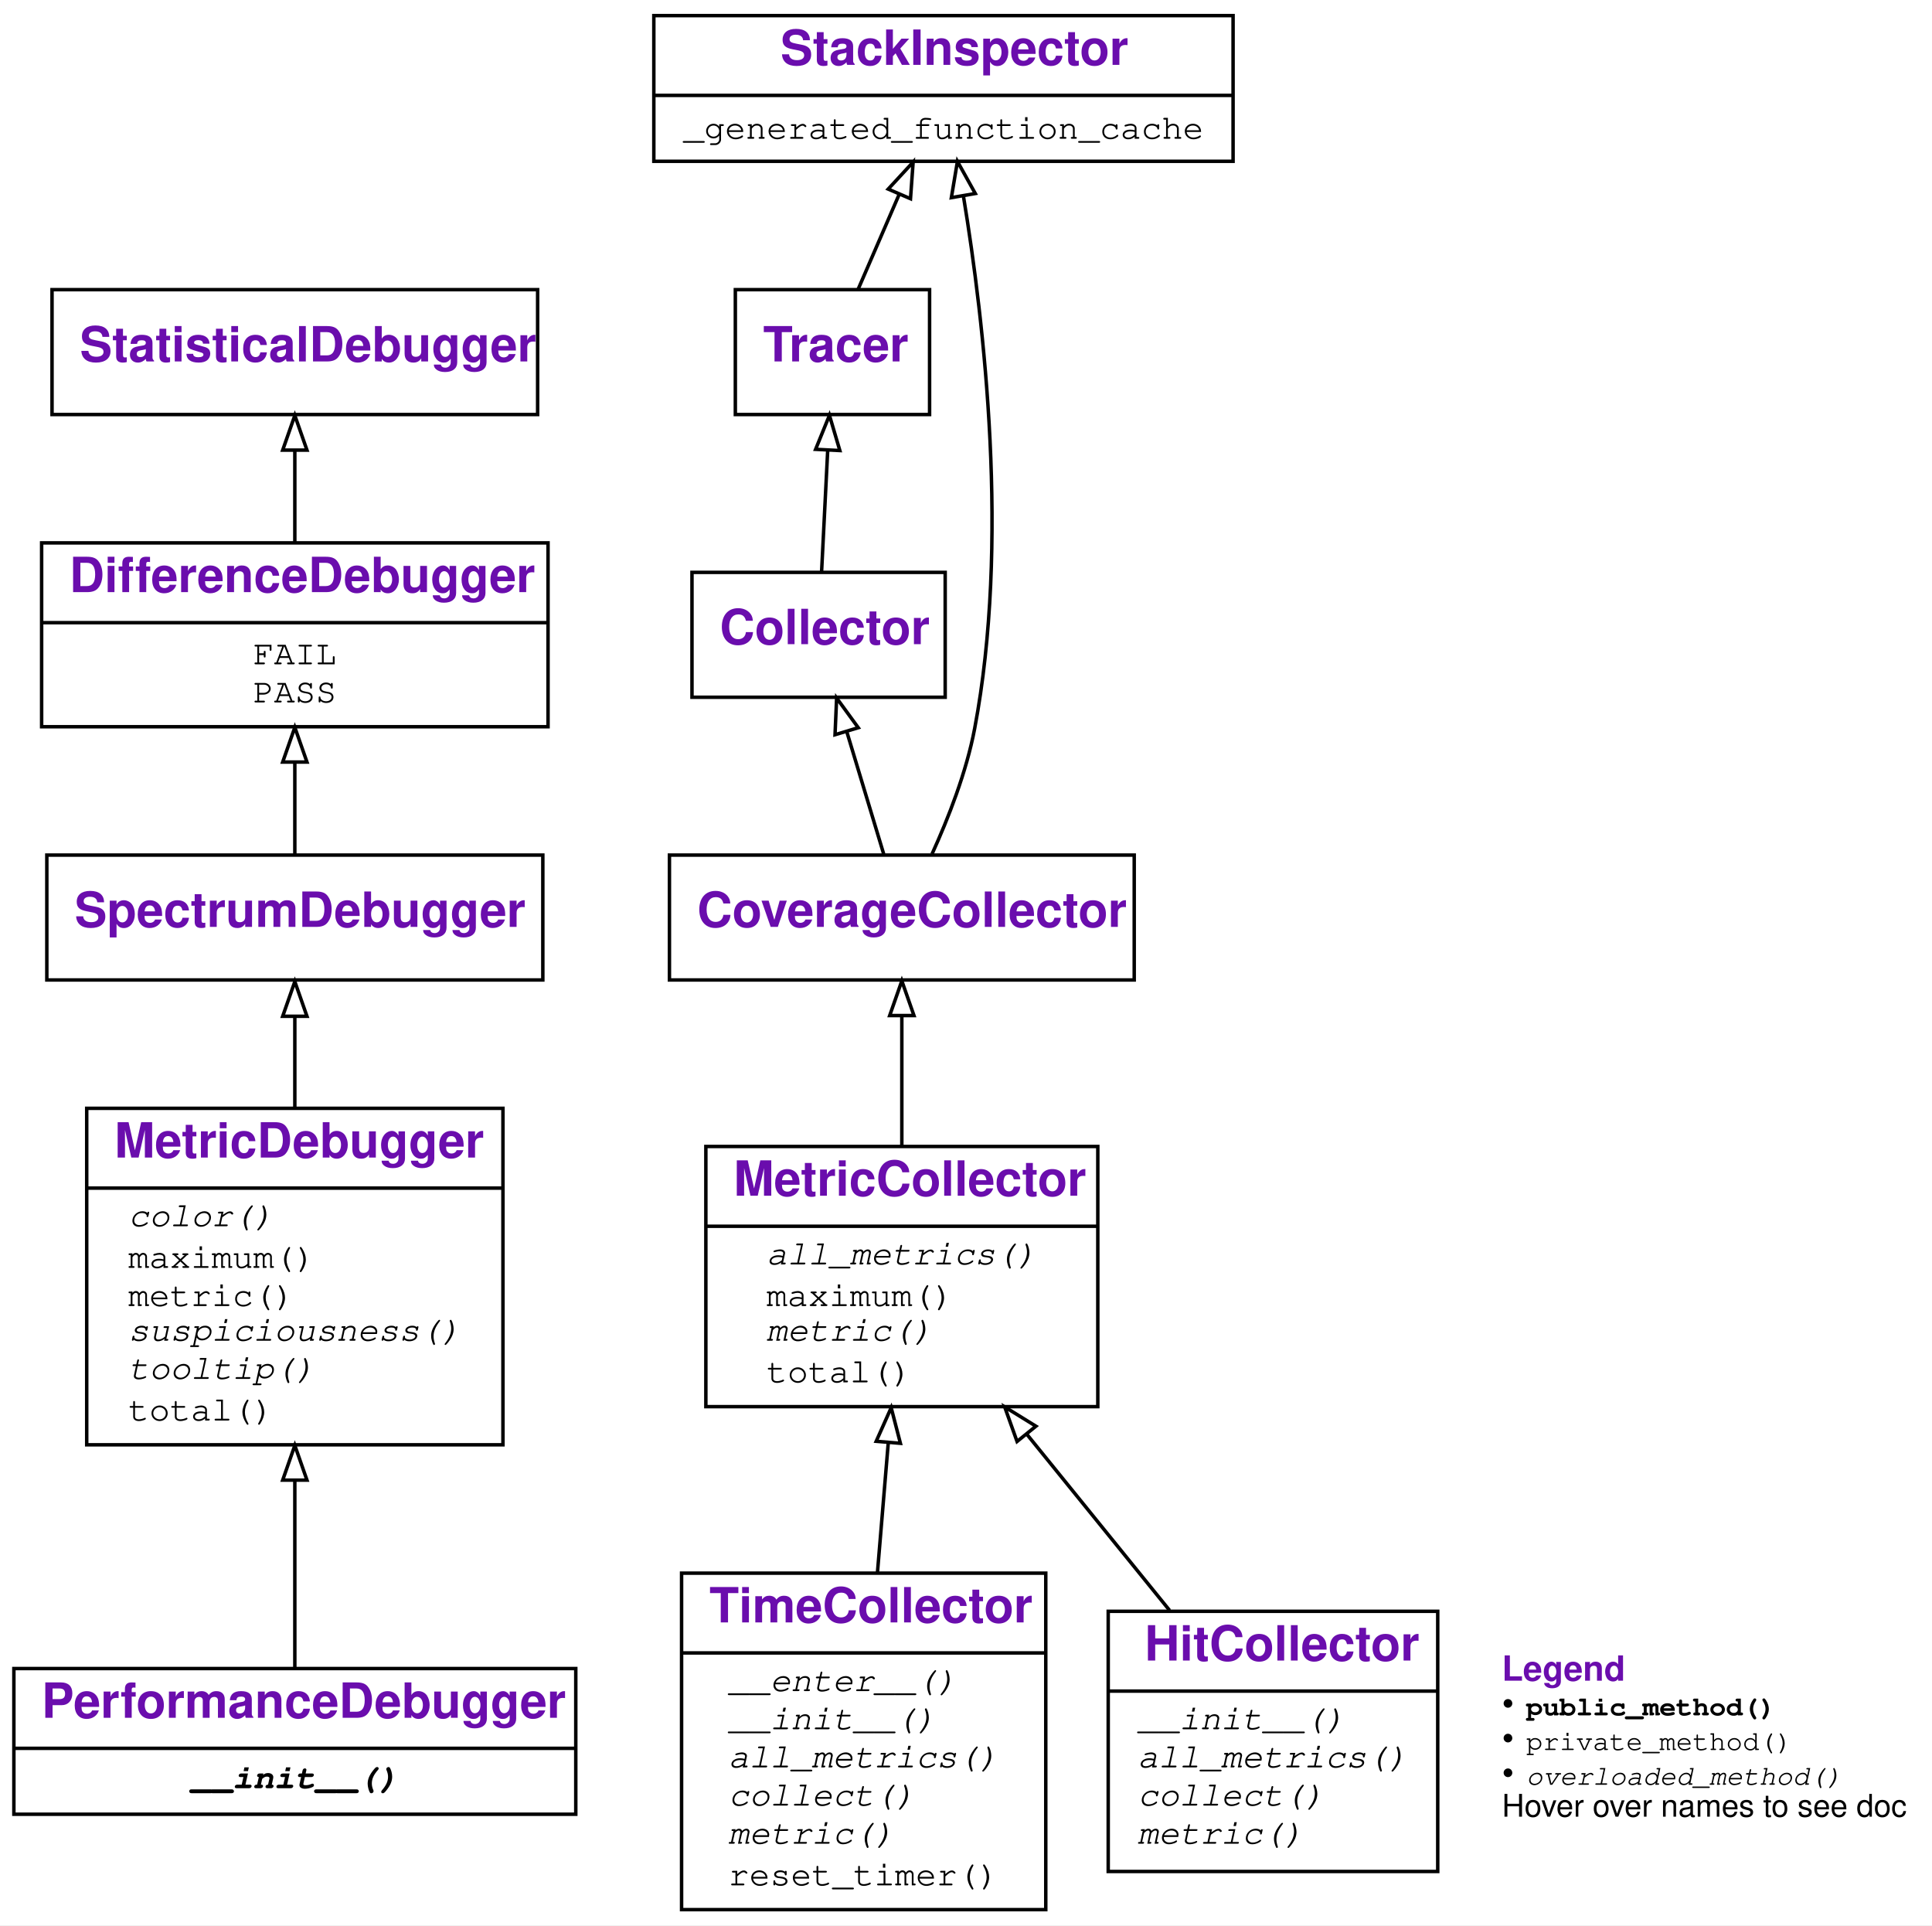
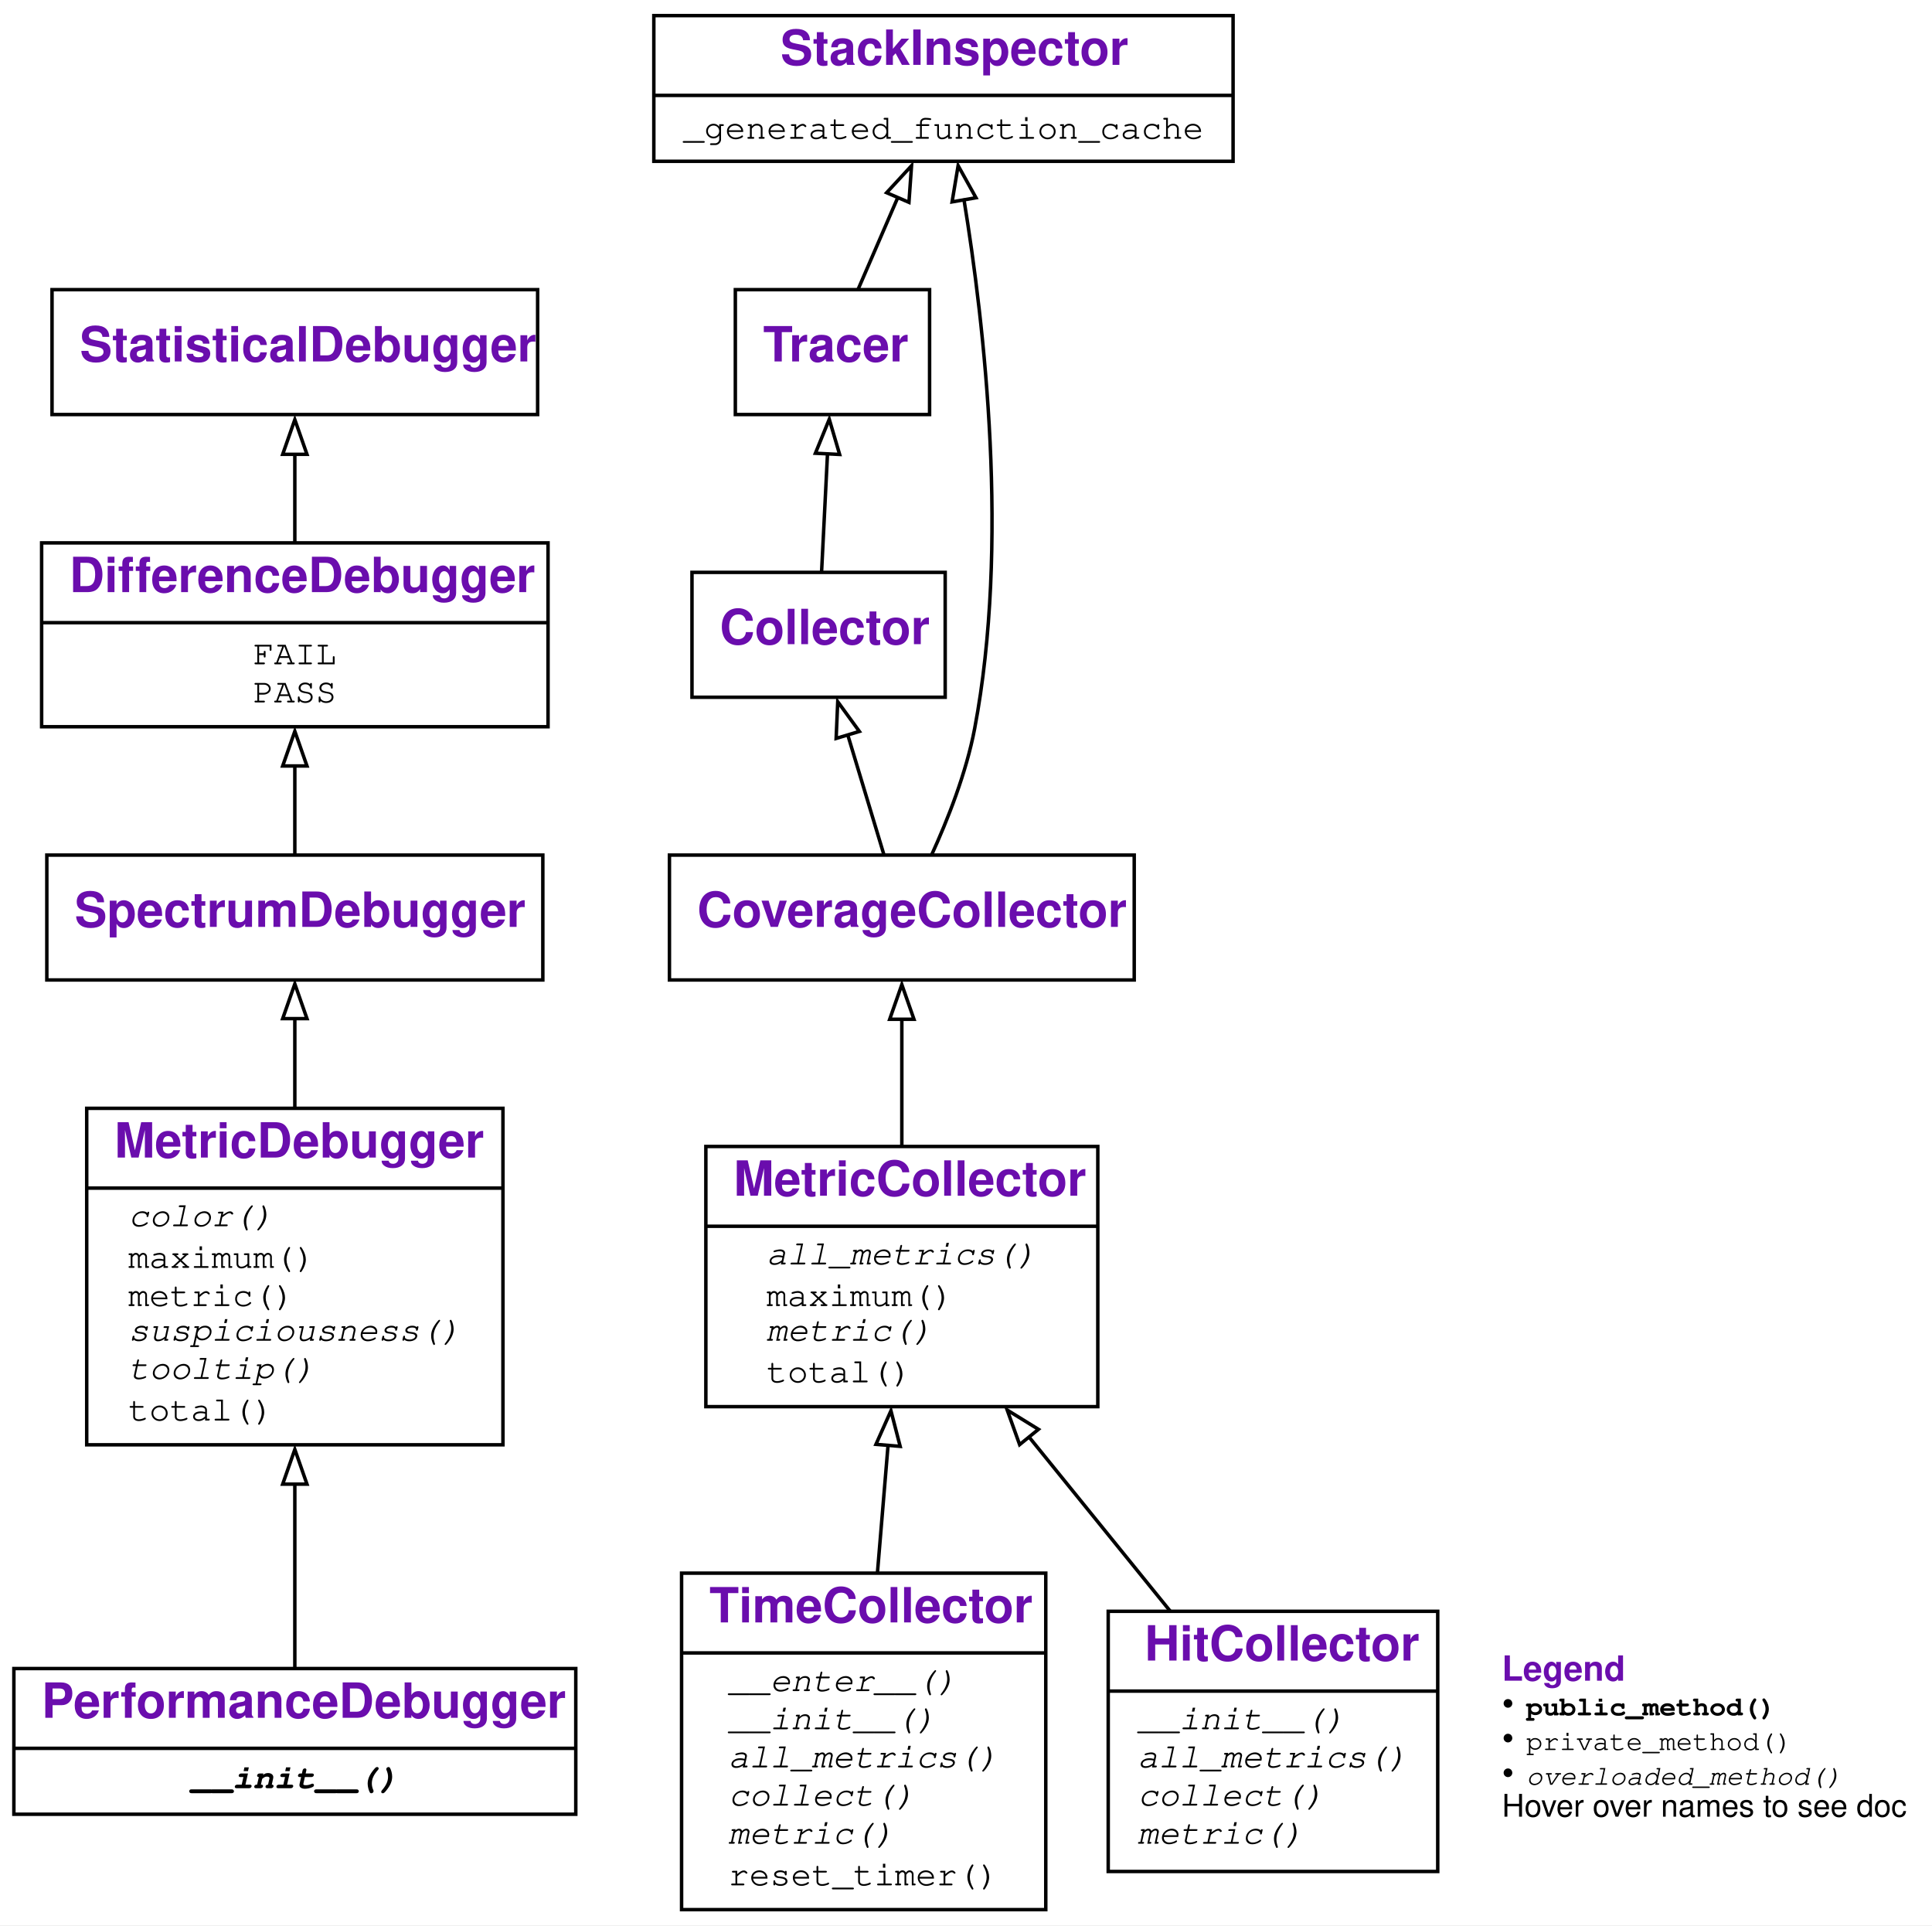
<svg xmlns="http://www.w3.org/2000/svg" xmlns:xlink="http://www.w3.org/1999/xlink" width="557pt" height="555pt" viewBox="0.00 0.00 557.00 555.00">
  <g id="graph0" class="graph" transform="scale(1 1) rotate(0) translate(4 551)">
    <g id="a_graph0">
      <a xlink:title="PerformanceDebugger class hierarchy">
-         <polygon fill="white" stroke="transparent" points="-4,4 -4,-551 553,-551 553,4 -4,4" />
+         <polygon fill="white" stroke="none" points="-4,4 -4,-551 553,-551 553,4 -4,4" />
      </a>
    </g>
    <g id="node1" class="node">
      <g id="a_node1">
        <a xlink:href="#" xlink:title="class PerformanceDebugger:&#10;Collect and visualize a metric">
          <polygon fill="none" stroke="black" points="0,-28 0,-70 162,-70 162,-28 0,-28" />
          <text text-anchor="start" x="8" y="-55.8" font-family="Raleway, Helvetica, Arial, sans-serif" font-weight="bold" font-size="14.00" fill="#6a0dad">PerformanceDebugger</text>
-           <polyline fill="none" stroke="black" points="0,-47 162,-47 " />
+           <polyline fill="none" stroke="black" points="0,-47 162,-47" />
          <g id="a_node1_0">
            <a xlink:href="#" xlink:title="PerformanceDebugger">
              <g id="a_node1_1">
                <a xlink:href="#" xlink:title="__init__(self, collector_class: Type, log: bool = False):&#10;Constructor. Use instances of `collector_class` to collect events.">
                  <text text-anchor="start" x="51" y="-35.5" font-family="'Fira Mono', 'Source Code Pro', 'Courier', monospace" font-weight="bold" font-style="italic" font-size="10.00">__init__()</text>
                </a>
              </g>
            </a>
          </g>
        </a>
      </g>
    </g>
    <g id="node2" class="node">
      <g id="a_node2">
        <a xlink:href="#" xlink:title="class MetricDebugger:&#10;Visualize a metric">
          <polygon fill="none" stroke="black" points="21,-134.5 21,-231.5 141,-231.5 141,-134.5 21,-134.5" />
          <text text-anchor="start" x="29" y="-217.3" font-family="Raleway, Helvetica, Arial, sans-serif" font-weight="bold" font-size="14.00" fill="#6a0dad">MetricDebugger</text>
-           <polyline fill="none" stroke="black" points="21,-208.5 141,-208.5 " />
+           <polyline fill="none" stroke="black" points="21,-208.5 141,-208.5" />
          <g id="a_node2_2">
            <a xlink:href="#" xlink:title="MetricDebugger">
              <g id="a_node2_3">
                <a xlink:href="#" xlink:title="color(self, location: Tuple[str, int]) -&gt; str:&#10;Return a color for the given event, or None.&#10;To be overloaded in subclasses.">
                  <text text-anchor="start" x="33" y="-197.5" font-family="'Fira Mono', 'Source Code Pro', 'Courier', monospace" font-style="italic" font-size="10.00">color()</text>
                </a>
              </g>
              <g id="a_node2_4">
                <a xlink:href="#" xlink:title="maximum(self, func_name: str) -&gt; float">
                  <text text-anchor="start" x="33" y="-185.5" font-family="'Fira Mono', 'Source Code Pro', 'Courier', monospace" font-size="10.00">maximum()</text>
                </a>
              </g>
              <g id="a_node2_5">
                <a xlink:href="#" xlink:title="metric(self, location: Tuple[str, int]) -&gt; float">
                  <text text-anchor="start" x="33" y="-174.5" font-family="'Fira Mono', 'Source Code Pro', 'Courier', monospace" font-size="10.00">metric()</text>
                </a>
              </g>
              <g id="a_node2_6">
                <a xlink:href="#" xlink:title="suspiciousness(self, location: Tuple[str, int]) -&gt; float:&#10;Return a suspiciousness value in the range [0, 1.0]&#10;for the given event, or `None` if unknown.&#10;To be overloaded in subclasses.">
                  <text text-anchor="start" x="33" y="-164.5" font-family="'Fira Mono', 'Source Code Pro', 'Courier', monospace" font-style="italic" font-size="10.00">suspiciousness()</text>
                </a>
              </g>
              <g id="a_node2_7">
                <a xlink:href="#" xlink:title="tooltip(self, location: Tuple[str, int]) -&gt; str:&#10;Return a tooltip for the given event (default: percentage).&#10;To be overloaded in subclasses.">
                  <text text-anchor="start" x="33" y="-153.5" font-family="'Fira Mono', 'Source Code Pro', 'Courier', monospace" font-style="italic" font-size="10.00">tooltip()</text>
                </a>
              </g>
              <g id="a_node2_8">
                <a xlink:href="#" xlink:title="total(self, func_name: str) -&gt; float">
                  <text text-anchor="start" x="33" y="-141.5" font-family="'Fira Mono', 'Source Code Pro', 'Courier', monospace" font-size="10.00">total()</text>
                </a>
              </g>
            </a>
          </g>
        </a>
      </g>
    </g>
    <g id="edge1" class="edge">
-       <path fill="none" stroke="black" d="M81,-70.05C81,-84.54 81,-104.91 81,-124.3" />
-       <polygon fill="none" stroke="black" points="77.5,-124.32 81,-134.32 84.5,-124.32 77.5,-124.32" />
+       <path fill="none" stroke="black" d="M81,-69.76C81,-84 81,-104.02 81,-123.21" />
+       <polygon fill="none" stroke="black" points="77.5,-123.16 81,-133.16 84.5,-123.16 77.5,-123.16" />
    </g>
    <g id="node3" class="node">
      <g id="a_node3">
        <a xlink:href="StatisticalDebugger.ipynb" xlink:title="class SpectrumDebugger:&#10;A class to collect events for passing and failing outcomes.">
          <polygon fill="none" stroke="black" points="9.5,-268.5 9.5,-304.5 152.5,-304.5 152.5,-268.5 9.5,-268.5" />
          <text text-anchor="start" x="17.5" y="-283.8" font-family="Raleway, Helvetica, Arial, sans-serif" font-weight="bold" font-size="14.00" fill="#6a0dad">SpectrumDebugger</text>
        </a>
      </g>
    </g>
    <g id="edge2" class="edge">
-       <path fill="none" stroke="black" d="M81,-231.78C81,-240.69 81,-249.72 81,-257.77" />
-       <polygon fill="none" stroke="black" points="77.5,-258.03 81,-268.03 84.5,-258.03 77.5,-258.03" />
+       <path fill="none" stroke="black" d="M81,-231.48C81,-240.39 81,-249.43 81,-257.51" />
+       <polygon fill="none" stroke="black" points="77.5,-257.36 81,-267.36 84.5,-257.36 77.5,-257.36" />
    </g>
    <g id="node4" class="node">
      <g id="a_node4">
        <a xlink:href="StatisticalDebugger.ipynb" xlink:title="class DifferenceDebugger:&#10;A class to collect events for passing and failing outcomes.">
          <polygon fill="none" stroke="black" points="8,-341.5 8,-394.5 154,-394.5 154,-341.5 8,-341.5" />
          <text text-anchor="start" x="16" y="-380.3" font-family="Raleway, Helvetica, Arial, sans-serif" font-weight="bold" font-size="14.00" fill="#6a0dad">DifferenceDebugger</text>
-           <polyline fill="none" stroke="black" points="8,-371.5 154,-371.5 " />
+           <polyline fill="none" stroke="black" points="8,-371.5 154,-371.5" />
          <g id="a_node4_9">
            <a xlink:href="#" xlink:title="DifferenceDebugger">
              <g id="a_node4_10">
                <a xlink:href="StatisticalDebugger.ipynb" xlink:title="FAIL = 'FAIL'">
                  <text text-anchor="start" x="69" y="-359.5" font-family="'Fira Mono', 'Source Code Pro', 'Courier', monospace" font-size="10.00">FAIL</text>
                </a>
              </g>
              <g id="a_node4_11">
                <a xlink:href="StatisticalDebugger.ipynb" xlink:title="PASS = 'PASS'">
                  <text text-anchor="start" x="69" y="-348.5" font-family="'Fira Mono', 'Source Code Pro', 'Courier', monospace" font-size="10.00">PASS</text>
                </a>
              </g>
            </a>
          </g>
        </a>
      </g>
    </g>
    <g id="edge3" class="edge">
-       <path fill="none" stroke="black" d="M81,-304.75C81,-312.51 81,-321.99 81,-331.18" />
-       <polygon fill="none" stroke="black" points="77.5,-331.32 81,-341.32 84.5,-331.32 77.5,-331.32" />
+       <path fill="none" stroke="black" d="M81,-304.36C81,-311.99 81,-321.32 81,-330.43" />
+       <polygon fill="none" stroke="black" points="77.5,-330.19 81,-340.19 84.5,-330.19 77.5,-330.19" />
    </g>
    <g id="node5" class="node">
      <g id="a_node5">
        <a xlink:href="StatisticalDebugger.ipynb" xlink:title="class StatisticalDebugger:&#10;A class to collect events for multiple outcomes.">
          <polygon fill="none" stroke="black" points="11,-431.5 11,-467.5 151,-467.5 151,-431.5 11,-431.5" />
          <text text-anchor="start" x="19" y="-446.8" font-family="Raleway, Helvetica, Arial, sans-serif" font-weight="bold" font-size="14.00" fill="#6a0dad">StatisticalDebugger</text>
        </a>
      </g>
    </g>
    <g id="edge4" class="edge">
-       <path fill="none" stroke="black" d="M81,-394.59C81,-403.02 81,-412.42 81,-420.98" />
-       <polygon fill="none" stroke="black" points="77.5,-421.24 81,-431.24 84.5,-421.24 77.5,-421.24" />
+       <path fill="none" stroke="black" d="M81,-394.15C81,-402.44 81,-411.71 81,-420.21" />
+       <polygon fill="none" stroke="black" points="77.5,-420.03 81,-430.03 84.5,-420.03 77.5,-420.03" />
    </g>
    <g id="node6" class="node">
      <g id="a_node6">
        <a xlink:href="#" xlink:title="class TimeCollector:&#10;Collect time executed for each line">
          <polygon fill="none" stroke="black" points="192.5,-0.5 192.5,-97.5 297.5,-97.5 297.5,-0.5 192.5,-0.5" />
          <text text-anchor="start" x="200.5" y="-83.3" font-family="Raleway, Helvetica, Arial, sans-serif" font-weight="bold" font-size="14.00" fill="#6a0dad">TimeCollector</text>
-           <polyline fill="none" stroke="black" points="192.5,-74.5 297.5,-74.5 " />
+           <polyline fill="none" stroke="black" points="192.5,-74.5 297.5,-74.5" />
          <g id="a_node6_12">
            <a xlink:href="#" xlink:title="TimeCollector">
              <g id="a_node6_13">
                <a xlink:href="#" xlink:title="__enter__(self) -&gt; Any:&#10;Called at begin of `with` block. Turn tracing on.">
                  <text text-anchor="start" x="206" y="-63.5" font-family="'Fira Mono', 'Source Code Pro', 'Courier', monospace" font-style="italic" font-size="10.00">__enter__()</text>
                </a>
              </g>
              <g id="a_node6_14">
                <a xlink:href="#" xlink:title="__init__(self) -&gt; None:&#10;Constructor">
                  <text text-anchor="start" x="206" y="-52.5" font-family="'Fira Mono', 'Source Code Pro', 'Courier', monospace" font-style="italic" font-size="10.00">__init__()</text>
                </a>
              </g>
              <g id="a_node6_15">
                <a xlink:href="#" xlink:title="all_metrics(self, func: str) -&gt; List[float]:&#10;Return all metric for a function `func`.">
                  <text text-anchor="start" x="206" y="-41.5" font-family="'Fira Mono', 'Source Code Pro', 'Courier', monospace" font-style="italic" font-size="10.00">all_metrics()</text>
                </a>
              </g>
              <g id="a_node6_16">
                <a xlink:href="#" xlink:title="collect(self, frame: frame, event: str, arg: Any) -&gt; None:&#10;Invoked for every line executed. Accumulate time spent.">
                  <text text-anchor="start" x="206" y="-30.5" font-family="'Fira Mono', 'Source Code Pro', 'Courier', monospace" font-style="italic" font-size="10.00">collect()</text>
                </a>
              </g>
              <g id="a_node6_17">
                <a xlink:href="#" xlink:title="metric(self, location: Any) -&gt; Optional[float]:&#10;Return a metric for an event, or none.">
                  <text text-anchor="start" x="206" y="-19.5" font-family="'Fira Mono', 'Source Code Pro', 'Courier', monospace" font-style="italic" font-size="10.00">metric()</text>
                </a>
              </g>
              <g id="a_node6_18">
                <a xlink:href="#" xlink:title="reset_timer(self) -&gt; None">
                  <text text-anchor="start" x="206" y="-7.5" font-family="'Fira Mono', 'Source Code Pro', 'Courier', monospace" font-size="10.00">reset_timer()</text>
                </a>
              </g>
            </a>
          </g>
        </a>
      </g>
    </g>
    <g id="node7" class="node">
      <g id="a_node7">
        <a xlink:href="#" xlink:title="class MetricCollector:&#10;Abstract superclass for collecting line-specific metrics">
          <polygon fill="none" stroke="black" points="199.5,-145.5 199.5,-220.5 312.5,-220.5 312.5,-145.5 199.5,-145.5" />
          <text text-anchor="start" x="207.5" y="-206.3" font-family="Raleway, Helvetica, Arial, sans-serif" font-weight="bold" font-size="14.00" fill="#6a0dad">MetricCollector</text>
-           <polyline fill="none" stroke="black" points="199.5,-197.5 312.5,-197.5 " />
+           <polyline fill="none" stroke="black" points="199.5,-197.5 312.5,-197.5" />
          <g id="a_node7_19">
            <a xlink:href="#" xlink:title="MetricCollector">
              <g id="a_node7_20">
                <a xlink:href="#" xlink:title="all_metrics(self, func: str) -&gt; List[float]:&#10;Return all metric for a function `func`.">
                  <text text-anchor="start" x="217" y="-186.5" font-family="'Fira Mono', 'Source Code Pro', 'Courier', monospace" font-style="italic" font-size="10.00">all_metrics()</text>
                </a>
              </g>
              <g id="a_node7_21">
                <a xlink:href="#" xlink:title="maximum(self, func: str) -&gt; float">
                  <text text-anchor="start" x="217" y="-174.5" font-family="'Fira Mono', 'Source Code Pro', 'Courier', monospace" font-size="10.00">maximum()</text>
                </a>
              </g>
              <g id="a_node7_22">
                <a xlink:href="#" xlink:title="metric(self, event: Any) -&gt; Optional[float]:&#10;Return a metric for an event, or none.">
                  <text text-anchor="start" x="217" y="-164.5" font-family="'Fira Mono', 'Source Code Pro', 'Courier', monospace" font-style="italic" font-size="10.00">metric()</text>
                </a>
              </g>
              <g id="a_node7_23">
                <a xlink:href="#" xlink:title="total(self, func: str) -&gt; float">
                  <text text-anchor="start" x="217" y="-152.5" font-family="'Fira Mono', 'Source Code Pro', 'Courier', monospace" font-size="10.00">total()</text>
                </a>
              </g>
            </a>
          </g>
        </a>
      </g>
    </g>
    <g id="edge5" class="edge">
-       <path fill="none" stroke="black" d="M248.97,-97.66C249.99,-109.89 251.09,-123.03 252.1,-135.22" />
-       <polygon fill="none" stroke="black" points="248.61,-135.51 252.93,-145.19 255.59,-134.93 248.61,-135.51" />
+       <path fill="none" stroke="black" d="M248.94,-97.28C249.95,-109.39 251.03,-122.42 252.04,-134.53" />
+       <polygon fill="none" stroke="black" points="248.54,-134.63 252.86,-144.31 255.52,-134.05 248.54,-134.63" />
    </g>
    <g id="node8" class="node">
      <g id="a_node8">
        <a xlink:href="StatisticalDebugger.ipynb" xlink:title="class CoverageCollector:&#10;A class to record covered locations during execution.">
          <polygon fill="none" stroke="black" points="189,-268.5 189,-304.5 323,-304.5 323,-268.5 189,-268.5" />
          <text text-anchor="start" x="197" y="-283.8" font-family="Raleway, Helvetica, Arial, sans-serif" font-weight="bold" font-size="14.00" fill="#6a0dad">CoverageCollector</text>
        </a>
      </g>
    </g>
    <g id="edge6" class="edge">
-       <path fill="none" stroke="black" d="M256,-220.64C256,-232.95 256,-246.46 256,-257.95" />
-       <polygon fill="none" stroke="black" points="252.5,-258.24 256,-268.24 259.5,-258.24 252.5,-258.24" />
+       <path fill="none" stroke="black" d="M256,-220.36C256,-232.47 256,-245.78 256,-257.19" />
+       <polygon fill="none" stroke="black" points="252.5,-257.17 256,-267.17 259.5,-257.17 252.5,-257.17" />
    </g>
    <g id="node9" class="node">
      <g id="a_node9">
        <a xlink:href="StatisticalDebugger.ipynb" xlink:title="class Collector:&#10;A class to record events during execution.">
          <polygon fill="none" stroke="black" points="195.5,-350 195.5,-386 268.5,-386 268.5,-350 195.5,-350" />
          <text text-anchor="start" x="203.5" y="-365.3" font-family="Raleway, Helvetica, Arial, sans-serif" font-weight="bold" font-size="14.00" fill="#6a0dad">Collector</text>
        </a>
      </g>
    </g>
    <g id="edge7" class="edge">
-       <path fill="none" stroke="black" d="M250.79,-304.75C247.68,-315.06 243.66,-328.39 240.13,-340.07" />
-       <polygon fill="none" stroke="black" points="236.74,-339.2 237.2,-349.78 243.44,-341.22 236.74,-339.2" />
+       <path fill="none" stroke="black" d="M250.91,-304.36C247.86,-314.48 243.89,-327.6 240.39,-339.22" />
+       <polygon fill="none" stroke="black" points="237.06,-338.13 237.52,-348.72 243.76,-340.15 237.06,-338.13" />
    </g>
    <g id="node11" class="node">
      <g id="a_node11">
        <a xlink:href="StackInspector.ipynb" xlink:title="class StackInspector:&#10;Provide functions to inspect the stack">
          <polygon fill="none" stroke="black" points="184.5,-504.5 184.5,-546.5 351.5,-546.5 351.5,-504.5 184.5,-504.5" />
          <text text-anchor="start" x="221" y="-532.3" font-family="Raleway, Helvetica, Arial, sans-serif" font-weight="bold" font-size="14.00" fill="#6a0dad">StackInspector</text>
-           <polyline fill="none" stroke="black" points="184.5,-523.5 351.5,-523.5 " />
+           <polyline fill="none" stroke="black" points="184.5,-523.5 351.5,-523.5" />
          <g id="a_node11_24">
            <a xlink:href="#" xlink:title="StackInspector">
              <g id="a_node11_25">
                <a xlink:href="StackInspector.ipynb" xlink:title="_generated_function_cache = {('remove_html_markup', 238): &lt;function remove_html_markup&gt;}">
                  <text text-anchor="start" x="193" y="-511" font-family="'Fira Mono', 'Source Code Pro', 'Courier', monospace" font-size="10.00">_generated_function_cache</text>
                </a>
              </g>
            </a>
          </g>
        </a>
      </g>
    </g>
    <g id="edge10" class="edge">
-       <path fill="none" stroke="black" d="M264.72,-304.84C269.38,-315.08 274.63,-328.45 277,-341 287.09,-394.34 279.79,-457.86 273.76,-494.45" />
-       <polygon fill="none" stroke="black" points="270.28,-494.02 272.03,-504.47 277.18,-495.21 270.28,-494.02" />
+       <path fill="none" stroke="black" d="M264.5,-304.36C269.21,-314.66 274.59,-328.25 277,-341 287.03,-394.02 279.87,-457.11 273.86,-493.8" />
+       <polygon fill="none" stroke="black" points="270.49,-492.8 272.23,-503.25 277.38,-493.99 270.49,-492.8" />
    </g>
    <g id="node10" class="node">
      <g id="a_node10">
        <a xlink:href="Tracer.ipynb" xlink:title="class Tracer:&#10;A class for tracing a piece of code. Use as `with Tracer(): block()`">
          <polygon fill="none" stroke="black" points="208,-431.5 208,-467.5 264,-467.5 264,-431.5 208,-431.5" />
          <text text-anchor="start" x="216" y="-446.8" font-family="Raleway, Helvetica, Arial, sans-serif" font-weight="bold" font-size="14.00" fill="#6a0dad">Tracer</text>
        </a>
      </g>
    </g>
    <g id="edge8" class="edge">
-       <path fill="none" stroke="black" d="M232.87,-386.25C233.38,-396.46 234.04,-409.62 234.63,-421.21" />
-       <polygon fill="none" stroke="black" points="231.14,-421.47 235.13,-431.28 238.13,-421.12 231.14,-421.47" />
+       <path fill="none" stroke="black" d="M232.85,-385.86C233.35,-395.87 234,-408.83 234.58,-420.35" />
+       <polygon fill="none" stroke="black" points="231.08,-420.34 235.08,-430.15 238.07,-419.99 231.08,-420.34" />
    </g>
    <g id="edge9" class="edge">
-       <path fill="none" stroke="black" d="M243.42,-467.66C246.93,-475.78 251.22,-485.69 255.23,-494.96" />
-       <polygon fill="none" stroke="black" points="252.07,-496.49 259.26,-504.28 258.5,-493.71 252.07,-496.49" />
+       <path fill="none" stroke="black" d="M243.26,-467.29C246.71,-475.26 250.93,-485.03 254.91,-494.23" />
+       <polygon fill="none" stroke="black" points="251.62,-495.45 258.8,-503.23 258.05,-492.67 251.62,-495.45" />
    </g>
    <g id="node12" class="node">
      <g id="a_node12">
        <a xlink:href="#" xlink:title="class HitCollector:&#10;Collect how often a line is executed">
          <polygon fill="none" stroke="black" points="315.5,-11.5 315.5,-86.5 410.5,-86.5 410.5,-11.5 315.5,-11.5" />
          <text text-anchor="start" x="326" y="-72.3" font-family="Raleway, Helvetica, Arial, sans-serif" font-weight="bold" font-size="14.00" fill="#6a0dad">HitCollector</text>
-           <polyline fill="none" stroke="black" points="315.5,-63.5 410.5,-63.5 " />
+           <polyline fill="none" stroke="black" points="315.5,-63.5 410.5,-63.5" />
          <g id="a_node12_26">
            <a xlink:href="#" xlink:title="HitCollector">
              <g id="a_node12_27">
                <a xlink:href="#" xlink:title="__init__(self) -&gt; None:&#10;Constructor.">
                  <text text-anchor="start" x="324" y="-52.5" font-family="'Fira Mono', 'Source Code Pro', 'Courier', monospace" font-style="italic" font-size="10.00">__init__()</text>
                </a>
              </g>
              <g id="a_node12_28">
                <a xlink:href="#" xlink:title="all_metrics(self, func: str) -&gt; List[float]:&#10;Return all metric for a function `func`.">
                  <text text-anchor="start" x="324" y="-41.5" font-family="'Fira Mono', 'Source Code Pro', 'Courier', monospace" font-style="italic" font-size="10.00">all_metrics()</text>
                </a>
              </g>
              <g id="a_node12_29">
                <a xlink:href="#" xlink:title="collect(self, frame: frame, event: str, arg: Any) -&gt; None:&#10;Save coverage for an observed event.">
                  <text text-anchor="start" x="324" y="-30.5" font-family="'Fira Mono', 'Source Code Pro', 'Courier', monospace" font-style="italic" font-size="10.00">collect()</text>
                </a>
              </g>
              <g id="a_node12_30">
                <a xlink:href="#" xlink:title="metric(self, location: Tuple[str, int]) -&gt; Optional[int]:&#10;Return a metric for an event, or none.">
                  <text text-anchor="start" x="324" y="-19.5" font-family="'Fira Mono', 'Source Code Pro', 'Courier', monospace" font-style="italic" font-size="10.00">metric()</text>
                </a>
              </g>
            </a>
          </g>
        </a>
      </g>
    </g>
    <g id="edge11" class="edge">
-       <path fill="none" stroke="black" d="M333.19,-86.77C320.44,-102.5 305.44,-121.01 292.06,-137.51" />
-       <polygon fill="none" stroke="black" points="289.22,-135.46 285.65,-145.43 294.66,-139.86 289.22,-135.46" />
+       <path fill="none" stroke="black" d="M333.48,-86.42C320.85,-102 305.97,-120.36 292.64,-136.79" />
+       <polygon fill="none" stroke="black" points="289.96,-134.55 286.38,-144.52 295.39,-138.96 289.96,-134.55" />
    </g>
    <g id="node13" class="node">
      <text text-anchor="start" x="429" y="-66.5" font-family="Raleway, Helvetica, Arial, sans-serif" font-weight="bold" font-size="10.00" fill="#6a0dad">Legend</text>
      <text text-anchor="start" x="429" y="-56.5" font-family="Raleway, Helvetica, Arial, sans-serif" font-size="10.00">• </text>
      <text text-anchor="start" x="436" y="-56.5" font-family="'Fira Mono', 'Source Code Pro', 'Courier', monospace" font-weight="bold" font-size="8.00">public_method()</text>
      <text text-anchor="start" x="429" y="-46.5" font-family="Raleway, Helvetica, Arial, sans-serif" font-size="10.00">• </text>
      <text text-anchor="start" x="436" y="-46.5" font-family="'Fira Mono', 'Source Code Pro', 'Courier', monospace" font-size="8.00">private_method()</text>
      <text text-anchor="start" x="429" y="-36.5" font-family="Raleway, Helvetica, Arial, sans-serif" font-size="10.00">• </text>
      <text text-anchor="start" x="436" y="-36.5" font-family="'Fira Mono', 'Source Code Pro', 'Courier', monospace" font-style="italic" font-size="8.00">overloaded_method()</text>
      <text text-anchor="start" x="429" y="-27.3" font-family="Helvetica,sans-Serif" font-size="9.00">Hover over names to see doc</text>
    </g>
  </g>
</svg>
